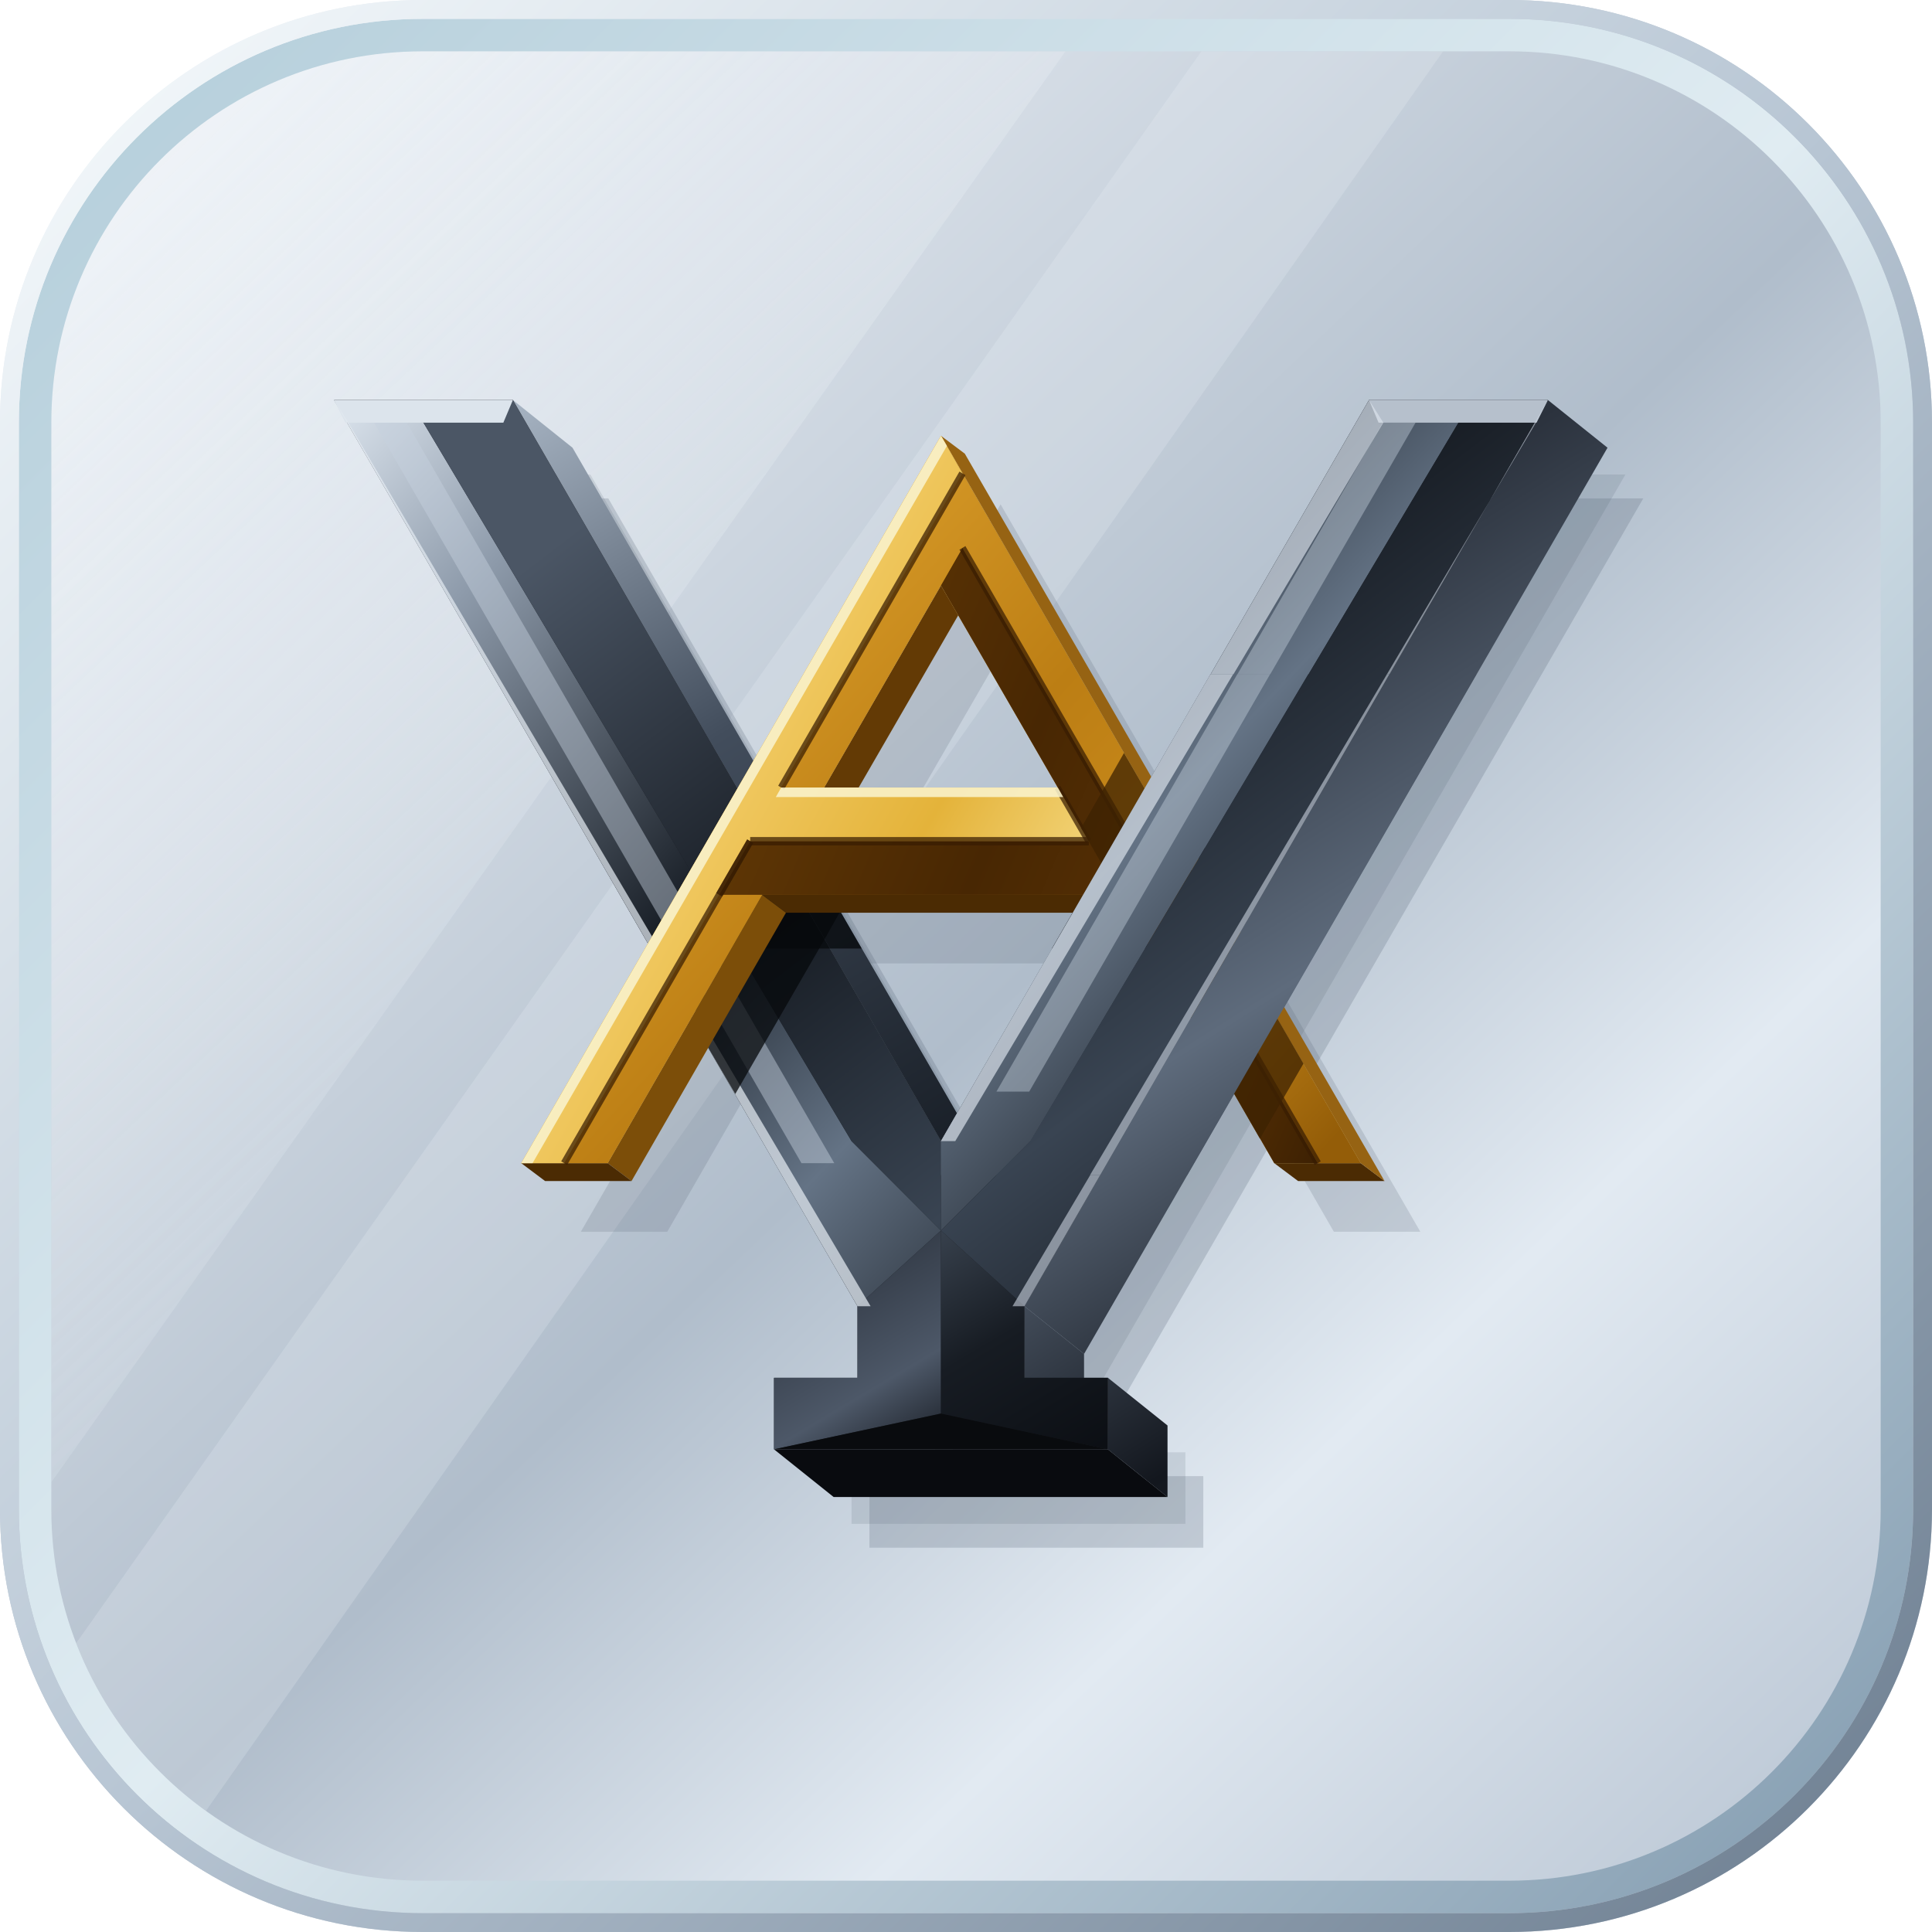
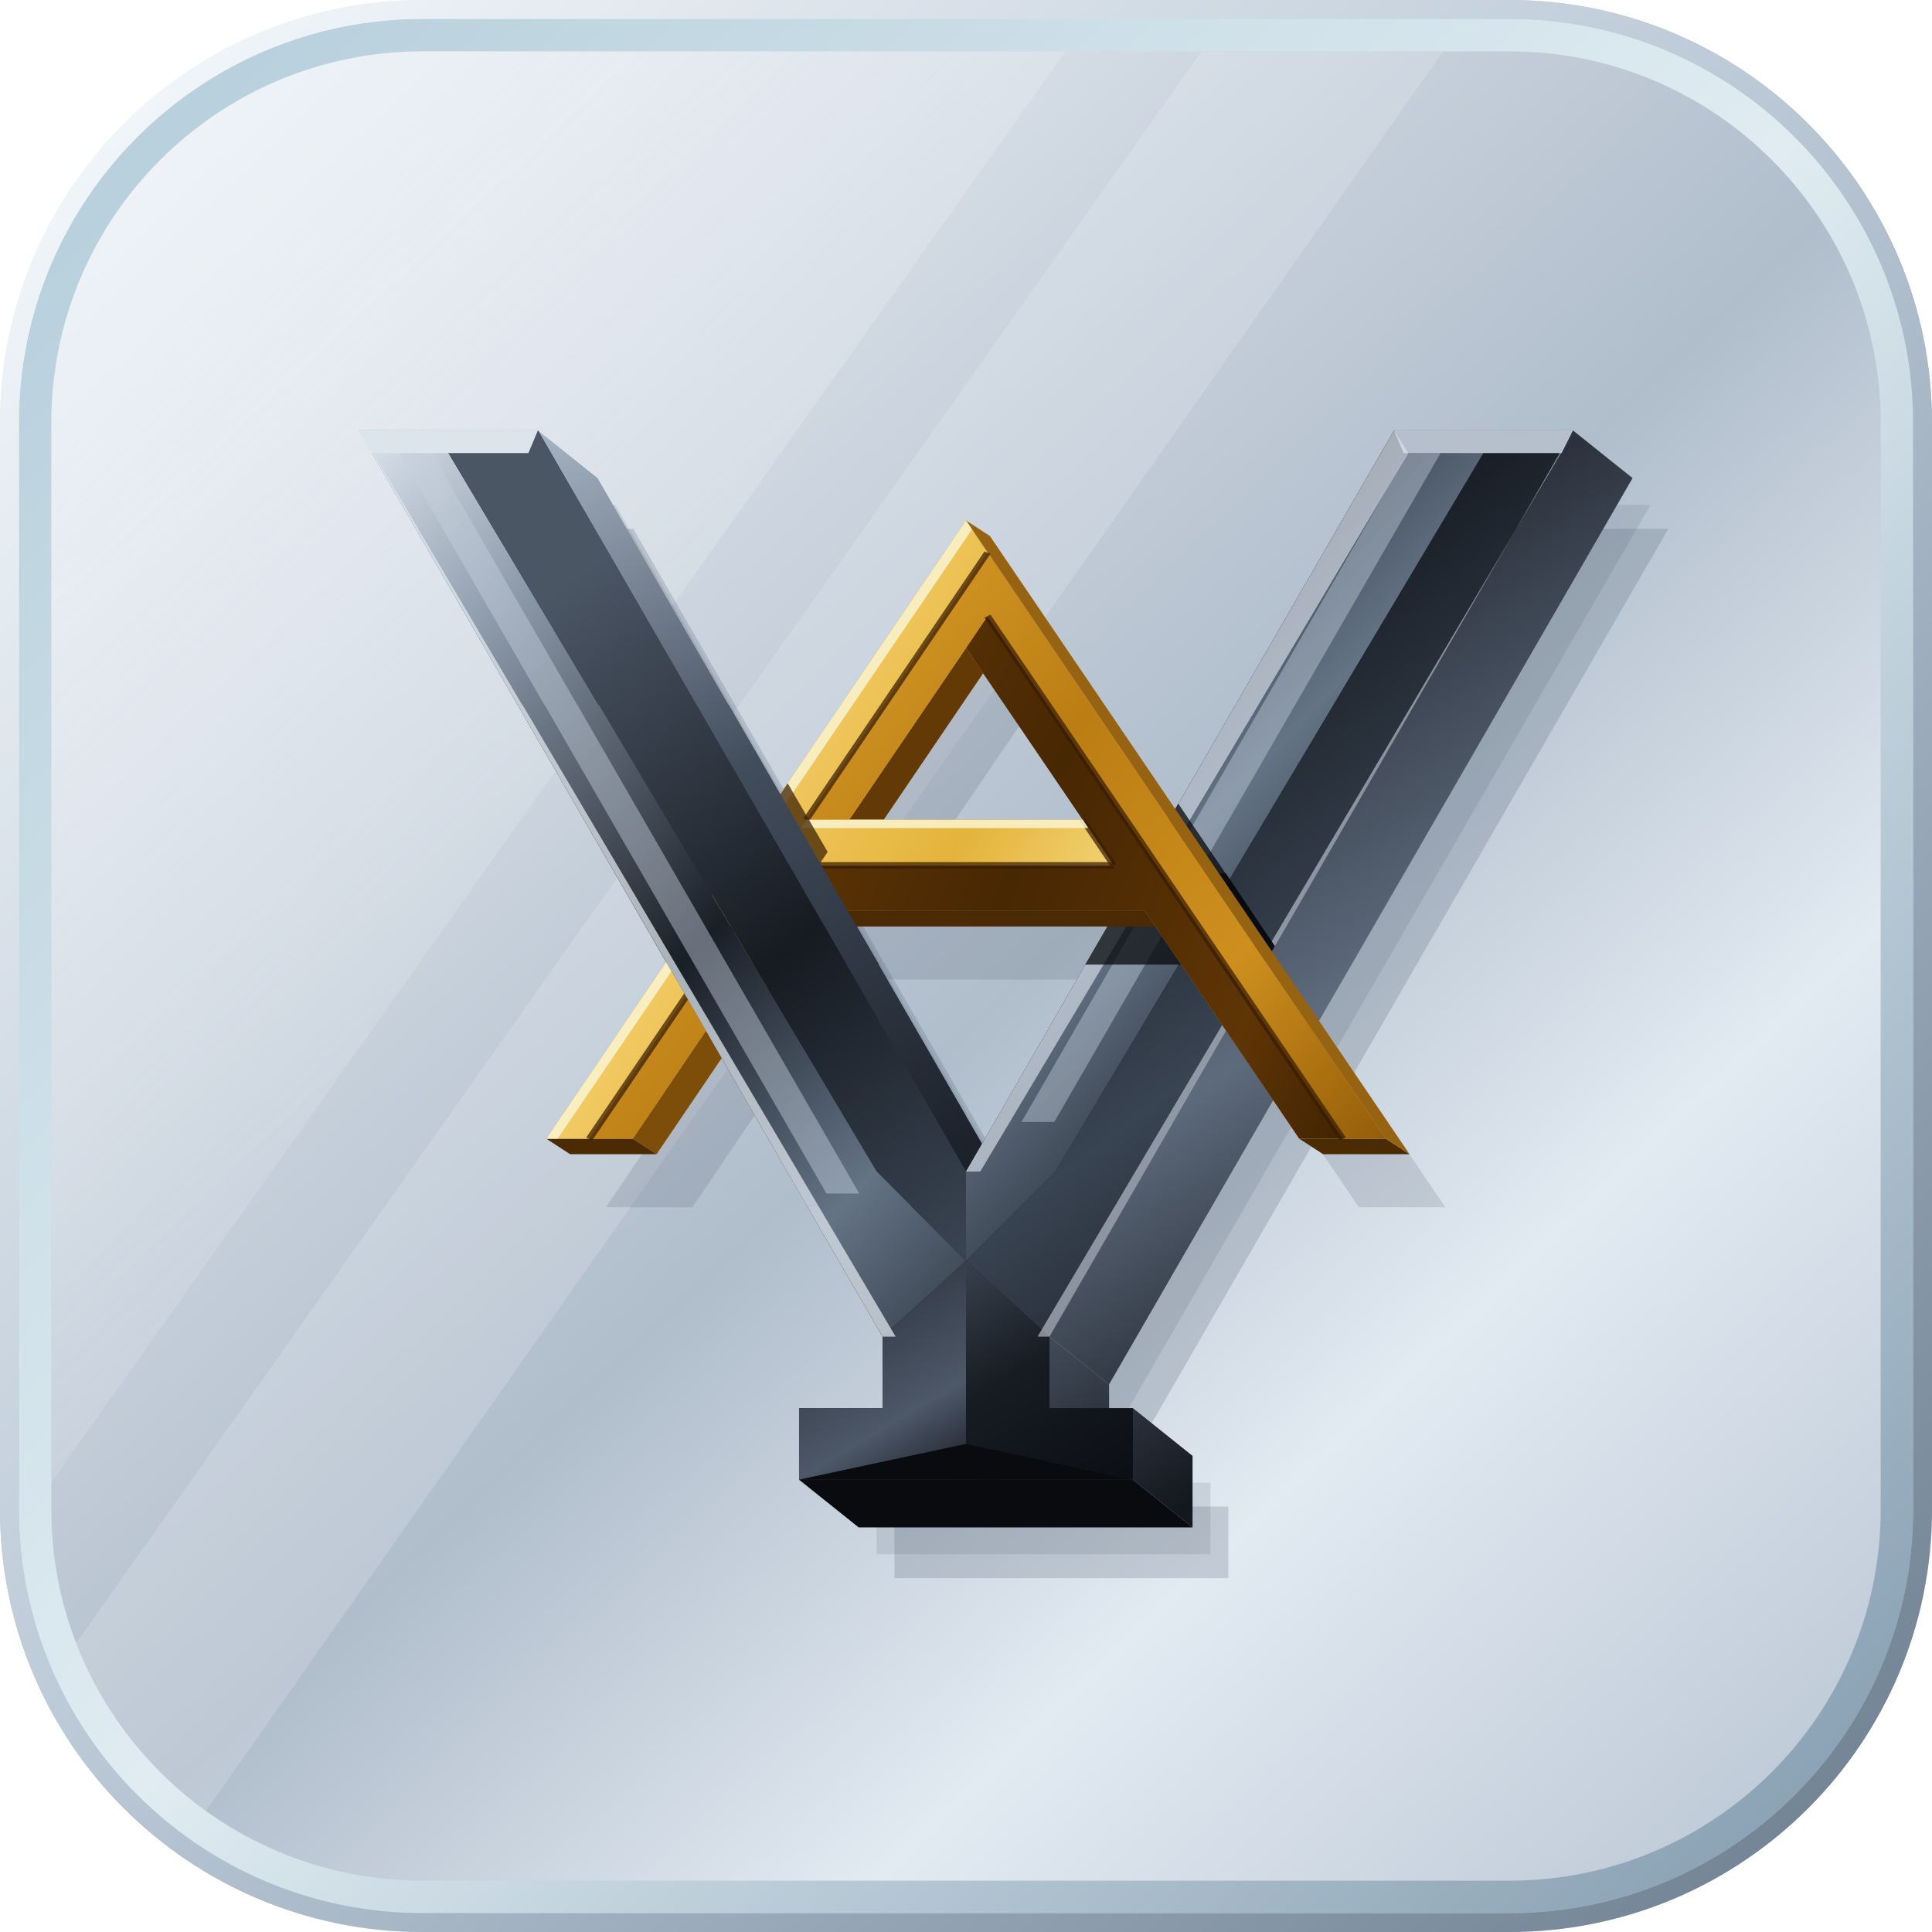
<svg xmlns="http://www.w3.org/2000/svg" viewBox="0 0 256 256" width="256" height="256" role="img" aria-labelledby="title">
  <defs>
    <linearGradient id="silver-mirror" x1="14" y1="8" x2="242" y2="248" gradientUnits="userSpaceOnUse">
      <stop offset="0" stop-color="#F0F4F8" />
      <stop offset="0.26" stop-color="#D4DCE5" />
      <stop offset="0.52" stop-color="#B0BDCB" />
      <stop offset="0.74" stop-color="#E2EAF2" />
      <stop offset="1" stop-color="#BAC6D4" />
    </linearGradient>
    <linearGradient id="glass-rim-outer" x1="12" y1="10" x2="244" y2="246" gradientUnits="userSpaceOnUse">
      <stop offset="0" stop-color="#F2F7FA" />
      <stop offset="0.5" stop-color="#B8C6D4" />
      <stop offset="1" stop-color="#718294" />
    </linearGradient>
    <linearGradient id="glass-rim-inner" x1="16" y1="16" x2="240" y2="240" gradientUnits="userSpaceOnUse">
      <stop offset="0" stop-color="#B7D0DC" />
      <stop offset="0.5" stop-color="#E0ECF2" />
      <stop offset="1" stop-color="#8AA2B5" />
    </linearGradient>
    <linearGradient id="glass-glare" x1="12" y1="12" x2="180" y2="190" gradientUnits="userSpaceOnUse">
      <stop offset="0" stop-color="#F2F6FA" stop-opacity="0.46" />
      <stop offset="0.55" stop-color="#EBF2F7" stop-opacity="0.16" />
      <stop offset="1" stop-color="#DCE5EE" stop-opacity="0.0" />
    </linearGradient>
    <clipPath id="glass-face-clip">
      <rect x="6.8" y="6.8" width="242.4" height="242.4" rx="49.2" />
    </clipPath>
    <linearGradient id="bc-bright" x1="24" y1="34" x2="215" y2="215" gradientUnits="userSpaceOnUse">
      <stop offset="0" stop-color="#E6EEF6" />
      <stop offset="0.16" stop-color="#8E9BAB" />
      <stop offset="0.40" stop-color="#191F27" />
      <stop offset="0.58" stop-color="#647385" />
      <stop offset="0.78" stop-color="#12161C" />
      <stop offset="1" stop-color="#38424F" />
    </linearGradient>
    <linearGradient id="bc-deep" x1="95" y1="38" x2="230" y2="215" gradientUnits="userSpaceOnUse">
      <stop offset="0" stop-color="#4B5665" />
      <stop offset="0.32" stop-color="#161B22" />
      <stop offset="0.58" stop-color="#394452" />
      <stop offset="0.85" stop-color="#0C0F14" />
      <stop offset="1" stop-color="#1A2028" />
    </linearGradient>
    <linearGradient id="bc-wall-right" x1="120" y1="38" x2="235" y2="220" gradientUnits="userSpaceOnUse">
      <stop offset="0" stop-color="#909DAB" />
      <stop offset="0.28" stop-color="#2B323D" />
      <stop offset="0.55" stop-color="#5E6B7C" />
      <stop offset="0.82" stop-color="#13171E" />
      <stop offset="1" stop-color="#242B35" />
    </linearGradient>
    <linearGradient id="bc-wall-inner" x1="55" y1="38" x2="132" y2="165" gradientUnits="userSpaceOnUse">
      <stop offset="0" stop-color="#A8B5C4" />
      <stop offset="0.45" stop-color="#424D5C" />
      <stop offset="1" stop-color="#181E26" />
    </linearGradient>
    <linearGradient id="bc-stem-l" x1="100" y1="168" x2="128" y2="215" gradientUnits="userSpaceOnUse">
      <stop offset="0" stop-color="#9CA8B7" />
      <stop offset="0.38" stop-color="#343C48" />
      <stop offset="0.72" stop-color="#4D5868" />
      <stop offset="1" stop-color="#151920" />
    </linearGradient>
    <linearGradient id="bc-stem-r" x1="128" y1="168" x2="156" y2="215" gradientUnits="userSpaceOnUse">
      <stop offset="0" stop-color="#444F5D" />
      <stop offset="0.52" stop-color="#171C23" />
      <stop offset="1" stop-color="#0B0E13" />
    </linearGradient>
    <linearGradient id="gold-bright" x1="54" y1="52" x2="195" y2="132" gradientUnits="userSpaceOnUse">
      <stop offset="0" stop-color="#FAF1C4" />
      <stop offset="0.30" stop-color="#F4CF6C" />
      <stop offset="0.56" stop-color="#E4B33A" />
      <stop offset="0.78" stop-color="#F7DF8E" />
      <stop offset="1" stop-color="#CE9722" />
    </linearGradient>
    <linearGradient id="gold-mid" x1="78" y1="58" x2="192" y2="164" gradientUnits="userSpaceOnUse">
      <stop offset="0" stop-color="#E4A832" />
      <stop offset="0.45" stop-color="#BC7E14" />
      <stop offset="0.75" stop-color="#CE8F1E" />
      <stop offset="1" stop-color="#945D08" />
    </linearGradient>
    <linearGradient id="gold-deep" x1="60" y1="104" x2="200" y2="164" gradientUnits="userSpaceOnUse">
      <stop offset="0" stop-color="#704207" />
      <stop offset="0.48" stop-color="#482703" />
      <stop offset="0.78" stop-color="#5E3505" />
      <stop offset="1" stop-color="#341B02" />
    </linearGradient>
  </defs>
  <g id="silvered-glass-plaque">
    <rect x="0" y="0" width="256" height="256" rx="56" fill="url(#silver-mirror)" />
    <g clip-path="url(#glass-face-clip)">
      <path fill="url(#glass-glare)" d="M0 0L146 0L0 206Z" />
      <path fill="#F2F6FA" fill-opacity="0.20" d="M164 0L196 0L16 256L0 256L0 232Z" />
    </g>
    <path fill="url(#glass-rim-inner)" fill-rule="evenodd" d="M56 2.5 H200 A53.5 53.5 0 0 1 253.5 56 V200 A53.5 53.5 0 0 1 200 253.5 H56 A53.5 53.5 0 0 1 2.5 200 V56 A53.5 53.5 0 0 1 56 2.5 Z M56 6.8 A49.2 49.2 0 0 0 6.8 56 V200 A49.2 49.2 0 0 0 56 249.2 H200 A49.2 49.2 0 0 0 249.2 200 V56 A49.2 49.2 0 0 0 200 6.8 Z" />
    <path fill="url(#glass-rim-outer)" fill-rule="evenodd" d="M56 0 H200 A56 56 0 0 1 256 56 V200 A56 56 0 0 1 200 256 H56 A56 56 0 0 1 0 200 V56 A56 56 0 0 1 56 0 Z M56 2.5 A53.5 53.5 0 0 0 2.5 56 V200 A53.5 53.5 0 0 0 56 253.5 H200 A53.5 53.5 0 0 0 253.5 200 V56 A53.5 53.5 0 0 0 200 2.5 Z" />
  </g>
-   <g id="emblem" transform="translate(128 126) scale(0.79) translate(-132.2 -130.4)">
+   <g id="emblem" transform="translate(128 126) scale(0.79) translate(-128 -125.3)">
    <g id="through-glass-mirror-shadow">
      <path fill="#4F5E6D" fill-opacity="0.22" d="M42.2 54.5L72.2 54.5L144 178.8L215.8 54.5L245.8 54.5L158 206.5L158 218.5L172 218.5L172 230.5L116 230.5L116 218.5L130 218.5L130 206.5Z" />
      <path fill="#414F5D" fill-opacity="0.14" d="M39.2 50.5L69.2 50.5L141 174.8L212.8 50.5L242.8 50.5L155 202.5L155 214.5L169 214.5L169 226.5L113 226.5L113 214.5L127 214.5L127 202.5Z" />
-       <path fill="#4F5E6D" fill-opacity="0.18" fill-rule="evenodd" d="M128 44L198.4 166H183.9L158 121H98L72.1 166H57.6Z M128 69.1L108.4 103H147.6Z" transform="translate(10 11.5)" />
+       <path fill="#4F5E6D" fill-opacity="0.18" fill-rule="evenodd" d="M128 53.1L198.4 156.8L183.9 156.8L158 118.6L98 118.6L72.1 156.8L57.6 156.8Z M128 74.5L108.4 103.3L147.6 103.3Z" transform="translate(10 11.5)" />
    </g>
    <g id="y-3d-walls">
      <path fill="url(#bc-wall-right)" d="M156 202L156 214L166 222L166 210Z" />
      <path fill="#090B0F" d="M156 214L100 214L110 222L166 222Z" />
      <path fill="url(#bc-wall-right)" d="M142 190L142 202L152 210L152 198Z" />
      <path fill="url(#bc-wall-right)" d="M229.8 38L142 190L152 198L239.8 46Z" />
      <path fill="url(#bc-wall-inner)" d="M56.2 38L128 162.3L138 170.3L66.2 46Z" />
    </g>
    <g id="y-glossy-front">
      <path fill="#181C22" d="M26.2 38L56.2 38L128 162.3L199.8 38L229.8 38L142 190L142 202L156 202L156 214L100 214L100 202L114 202L114 190Z" />
      <path fill="url(#bc-bright)" d="M26.2 38L41.2 41.8L113 162.3L128 177.3L114 190Z" />
      <path fill="url(#bc-deep)" d="M41.2 41.8L56.2 38L128 162.3L128 177.3L113 162.3Z" />
      <path fill="url(#bc-bright)" d="M199.8 38L214.8 41.8L143 162.3L128 177.3L128 162.3Z" />
      <path fill="url(#bc-deep)" d="M214.8 41.8L229.8 38L142 190L128 177.3L143 162.3Z" />
      <path fill="#C7D2DE" fill-opacity="0.45" d="M32.9 41.8L38.4 41.8L110.1 166L104.6 166Z" />
      <path fill="#C7D2DE" fill-opacity="0.42" d="M202.1 41.8L207.6 41.8L142.8 154L137.3 154Z" />
      <path fill="url(#bc-stem-l)" d="M114 190L128 177.3L128 208L100 214L100 202L114 202Z" />
      <path fill="url(#bc-stem-r)" d="M128 177.3L142 190L142 202L156 202L156 214L128 208Z" />
      <path fill="#090B0E" d="M100 214L128 208L156 214Z" />
      <path fill="#DCE4EC" d="M26.2 38L56.2 38L54.6 41.8L28.1 41.8Z" />
      <path fill="#B6C0CC" d="M199.8 38L229.8 38L227.9 41.8L201.4 41.8Z" />
      <path fill="#E4EBF2" fill-opacity="0.72" d="M26.2 38L28.6 41.8L116.2 190L114 190Z" />
      <path fill="#DCE4EC" fill-opacity="0.65" d="M199.8 38L202.2 41.8L130.4 162.3L128 162.3Z" />
      <path fill="#CFD8E3" fill-opacity="0.58" d="M227.8 41.8L229.8 38L142 190L140 190Z" />
    </g>
    <g id="shadow-a-over-y">
-       <path fill="#06080B" fill-opacity="0.75" d="M86.2 141.9L101.2 115.9L108.5 128.4L93.5 154.4Z" />
-       <path fill="#06080B" fill-opacity="0.75" d="M103.9 111.2L111.1 123.8L108.5 128.4L101.2 115.9Z" />
-       <path fill="#06080B" fill-opacity="0.75" d="M109.4 130L93 130L101.2 115.9Z" />
-       <path fill="#06080B" fill-opacity="0.75" d="M101.2 115.9L103.4 112L104.3 112L114.7 130L109.4 130Z" />
-       <path fill="#06080B" fill-opacity="0.75" d="M157 112L171.6 112L179.3 125.4L176.6 130L146.6 130Z" />
+       <path fill="#06080B" fill-opacity="0.75" d="M163.6 100.6L179.8 124.5L173.2 136L157 112.1Z" />
+       <path fill="#06080B" fill-opacity="0.75" d="M108 127.6L93 127.6L101.1 115.7Z" />
+       <path fill="#06080B" fill-opacity="0.75" d="M101.1 115.7L103.4 112.3L104.5 112.3L113.4 127.6L108 127.6Z" />
+       <path fill="#06080B" fill-opacity="0.75" d="M156.9 112.3L171.6 112.3L179.8 124.5L178 127.6L148 127.6Z" />
    </g>
    <g id="a-penrose-gold">
-       <path fill="#4B2B03" d="M198.4 166L183.9 166L187.9 169L202.4 169Z" />
-       <path fill="#966313" d="M128 44L198.4 166L202.4 169L132 47Z" />
-       <path fill="#4B2B03" d="M158 121L98 121L102 124L162 124Z" />
-       <path fill="#7C4E09" d="M98 121L72.1 166L76.1 169L102 124Z" />
-       <path fill="#4B2B03" d="M72.1 166L57.6 166L61.6 169L76.1 169Z" />
-       <path fill="#633A05" d="M114.2 103L130.9 74.1L128 69.1L108.4 103Z" />
-       <path fill="#B67F18" fill-rule="evenodd" d="M128 44L198.4 166H183.9L158 121H98L72.1 166H57.6Z M128 69.1L108.4 103H147.6Z" />
-       <path fill="url(#gold-deep)" d="M131.6 62.8L191.2 166L183.9 166L158 121L90.8 121L96 112L152.8 112L128 69.1Z" />
-       <path fill="url(#gold-mid)" d="M131.6 50.3L198.4 166L191.2 166L131.6 62.8L108.4 103L101.2 103Z" />
-       <path fill="url(#gold-mid)" d="M90.8 121L98 121L72.1 166L64.8 166Z" />
-       <path fill="url(#gold-bright)" d="M128 44L131.6 50.3L101.2 103L147.6 103L152.8 112L96 112L64.8 166L57.6 166Z" />
-       <path fill="#381D02" fill-opacity="0.72" d="M131.1 50L100.7 102.7L101.7 103.3L132.1 50.6Z" />
-       <path fill="#381D02" fill-opacity="0.72" d="M95.5 111.7L64.3 165.7L65.3 166.3L96.5 112.3Z" />
-       <path fill="#381D02" fill-opacity="0.72" d="M131.1 63.1L190.7 166.3L191.7 165.7L132.1 62.5Z" />
-       <path fill="#381D02" fill-opacity="0.72" d="M96 112.7L152.8 112.7L152.8 111.3L96 111.3Z" />
-       <path fill="#381D02" fill-opacity="0.72" d="M95.5 111.7L90.3 120.7L91.3 121.3L96.5 112.3Z" />
-       <path fill="#381D02" fill-opacity="0.72" d="M147.1 103.3L152.3 112.3L153.2 111.7L148 102.7Z" />
-       <path fill="#FAF3CC" fill-opacity="0.88" d="M128 44L129 45.7L59.5 166L57.6 166Z" />
-       <path fill="#FAF3CC" fill-opacity="0.88" d="M101.2 103L147.6 103L148.5 104.6L100.3 104.6Z" />
+       <path fill="#4B2B03" d="M198.4 156.8L183.9 156.8L187.9 159.4L202.4 159.4Z" />
+       <path fill="#966313" d="M128 53.1L198.4 156.8L202.4 159.4L132 55.7Z" />
+       <path fill="#4B2B03" d="M158 118.6L98 118.6L102 121.2L162 121.2Z" />
+       <path fill="#7C4E09" d="M98 118.6L72.1 156.8L76.1 159.4L102 121.2Z" />
+       <path fill="#4B2B03" d="M72.1 156.8L57.6 156.8L61.6 159.4L76.1 159.4Z" />
+       <path fill="#633A05" d="M114.2 103.3L130.9 78.7L128 74.5L108.4 103.3Z" />
+       <path fill="#B67F18" fill-rule="evenodd" d="M128 53.1L198.4 156.8L183.9 156.8L158 118.6L98 118.6L72.1 156.8L57.6 156.8Z M128 74.5L108.4 103.3L147.6 103.3Z" />
+       <path fill="url(#gold-deep)" d="M131.6 69.2L191.2 156.8L183.9 156.8L158 118.6L90.8 118.6L96 111L152.8 111L128 74.5Z" />
+       <path fill="url(#gold-mid)" d="M131.6 58.5L198.4 156.8L191.2 156.8L131.6 69.2L108.4 103.3L101.2 103.3Z" />
+       <path fill="url(#gold-mid)" d="M90.8 118.6L98 118.6L72.1 156.8L64.8 156.8Z" />
+       <path fill="url(#gold-bright)" d="M128 53.1L131.6 58.5L101.2 103.3L147.6 103.3L152.8 111L96 111L64.8 156.8L57.6 156.8Z" />
+       <path fill="#381D02" fill-opacity="0.72" d="M131.1 58.3L100.7 103.1L101.7 103.5L132.1 58.7Z" />
+       <path fill="#381D02" fill-opacity="0.72" d="M95.5 110.7L64.3 156.6L65.3 157.1L96.5 111.2Z" />
+       <path fill="#381D02" fill-opacity="0.72" d="M131.1 69.4L190.7 157.1L191.7 156.6L132.1 68.9Z" />
+       <path fill="#381D02" fill-opacity="0.72" d="M96 111.5L152.8 111.5L152.8 110.4L96 110.4Z" />
+       <path fill="#381D02" fill-opacity="0.72" d="M95.5 110.7L90.3 118.4L91.3 118.8L96.5 111.2Z" />
+       <path fill="#381D02" fill-opacity="0.72" d="M147.1 103.5L152.3 111.2L153.2 110.7L148 103.1Z" />
+       <path fill="#FAF3CC" fill-opacity="0.88" d="M128 53.1L129 54.6L59.5 156.8L57.6 156.8Z" />
+       <path fill="#FAF3CC" fill-opacity="0.88" d="M101.2 103.3L147.6 103.3L148.5 104.7L100.3 104.7Z" />
    </g>
-     <g id="shadow-y-right-over-a">
-       <path fill="#3D2202" fill-opacity="0.74" d="M151.5 109.8L158.7 97.2L181.1 135.9L173.8 148.4Z" />
-       <path fill="#3D2202" fill-opacity="0.74" d="M159.2 123.2L166.5 110.7L188.8 149.3L181.5 161.9Z" />
+     <g id="shadow-y-left-over-a">
+       <path fill="#3D2202" fill-opacity="0.74" d="M94.9 123.3L86.9 113.6L95.7 100.8L102.3 112.3Z" />
+       <path fill="#3D2202" fill-opacity="0.74" d="M95.9 121.8L87.9 112.1L98.1 97.2L104.8 108.7Z" />
    </g>
-     <g id="y-right-3d-bridge">
-       <path fill="url(#bc-wall-right)" d="M203.2 84L217.8 84L169.3 168L154.7 168Z" />
-       <path fill="url(#bc-bright)" d="M128 168L128 162.3L173.2 84L189.6 84L143 162.3L137.3 168Z" />
-       <path fill="url(#bc-deep)" d="M143 162.3L189.6 84L203.2 84L154.7 168L137.3 168Z" />
-       <path fill="#C7D2DE" fill-opacity="0.42" d="M177.7 84L183.2 84L142.8 154L137.3 154Z" />
-       <path fill="#DCE4EC" fill-opacity="0.68" d="M173.2 84L177 84L130.4 162.3L128 162.3Z" />
-       <path fill="#CFD8E3" fill-opacity="0.58" d="M202.8 84L203.2 84L154.7 168L153 168Z" />
+     <g id="y-left-3d-bridge">
+       <path fill="url(#bc-wall-inner)" d="M128 153L88.2 84L82.8 84L128 162.3Z" />
+       <path fill="url(#bc-deep)" d="M118.7 168L113 162.3L66.4 84L82.8 84L128 162.3L128 168Z" />
+       <path fill="url(#bc-bright)" d="M101.3 168L52.8 84L66.4 84L113 162.3L118.7 168Z" />
+       <path fill="#C7D2DE" fill-opacity="0.45" d="M57.3 84L62.8 84L110.1 166L104.6 166Z" />
+       <path fill="#E4EBF2" fill-opacity="0.72" d="M52.8 84L53.6 84L103.2 168L101.3 168Z" />
    </g>
  </g>
</svg>
